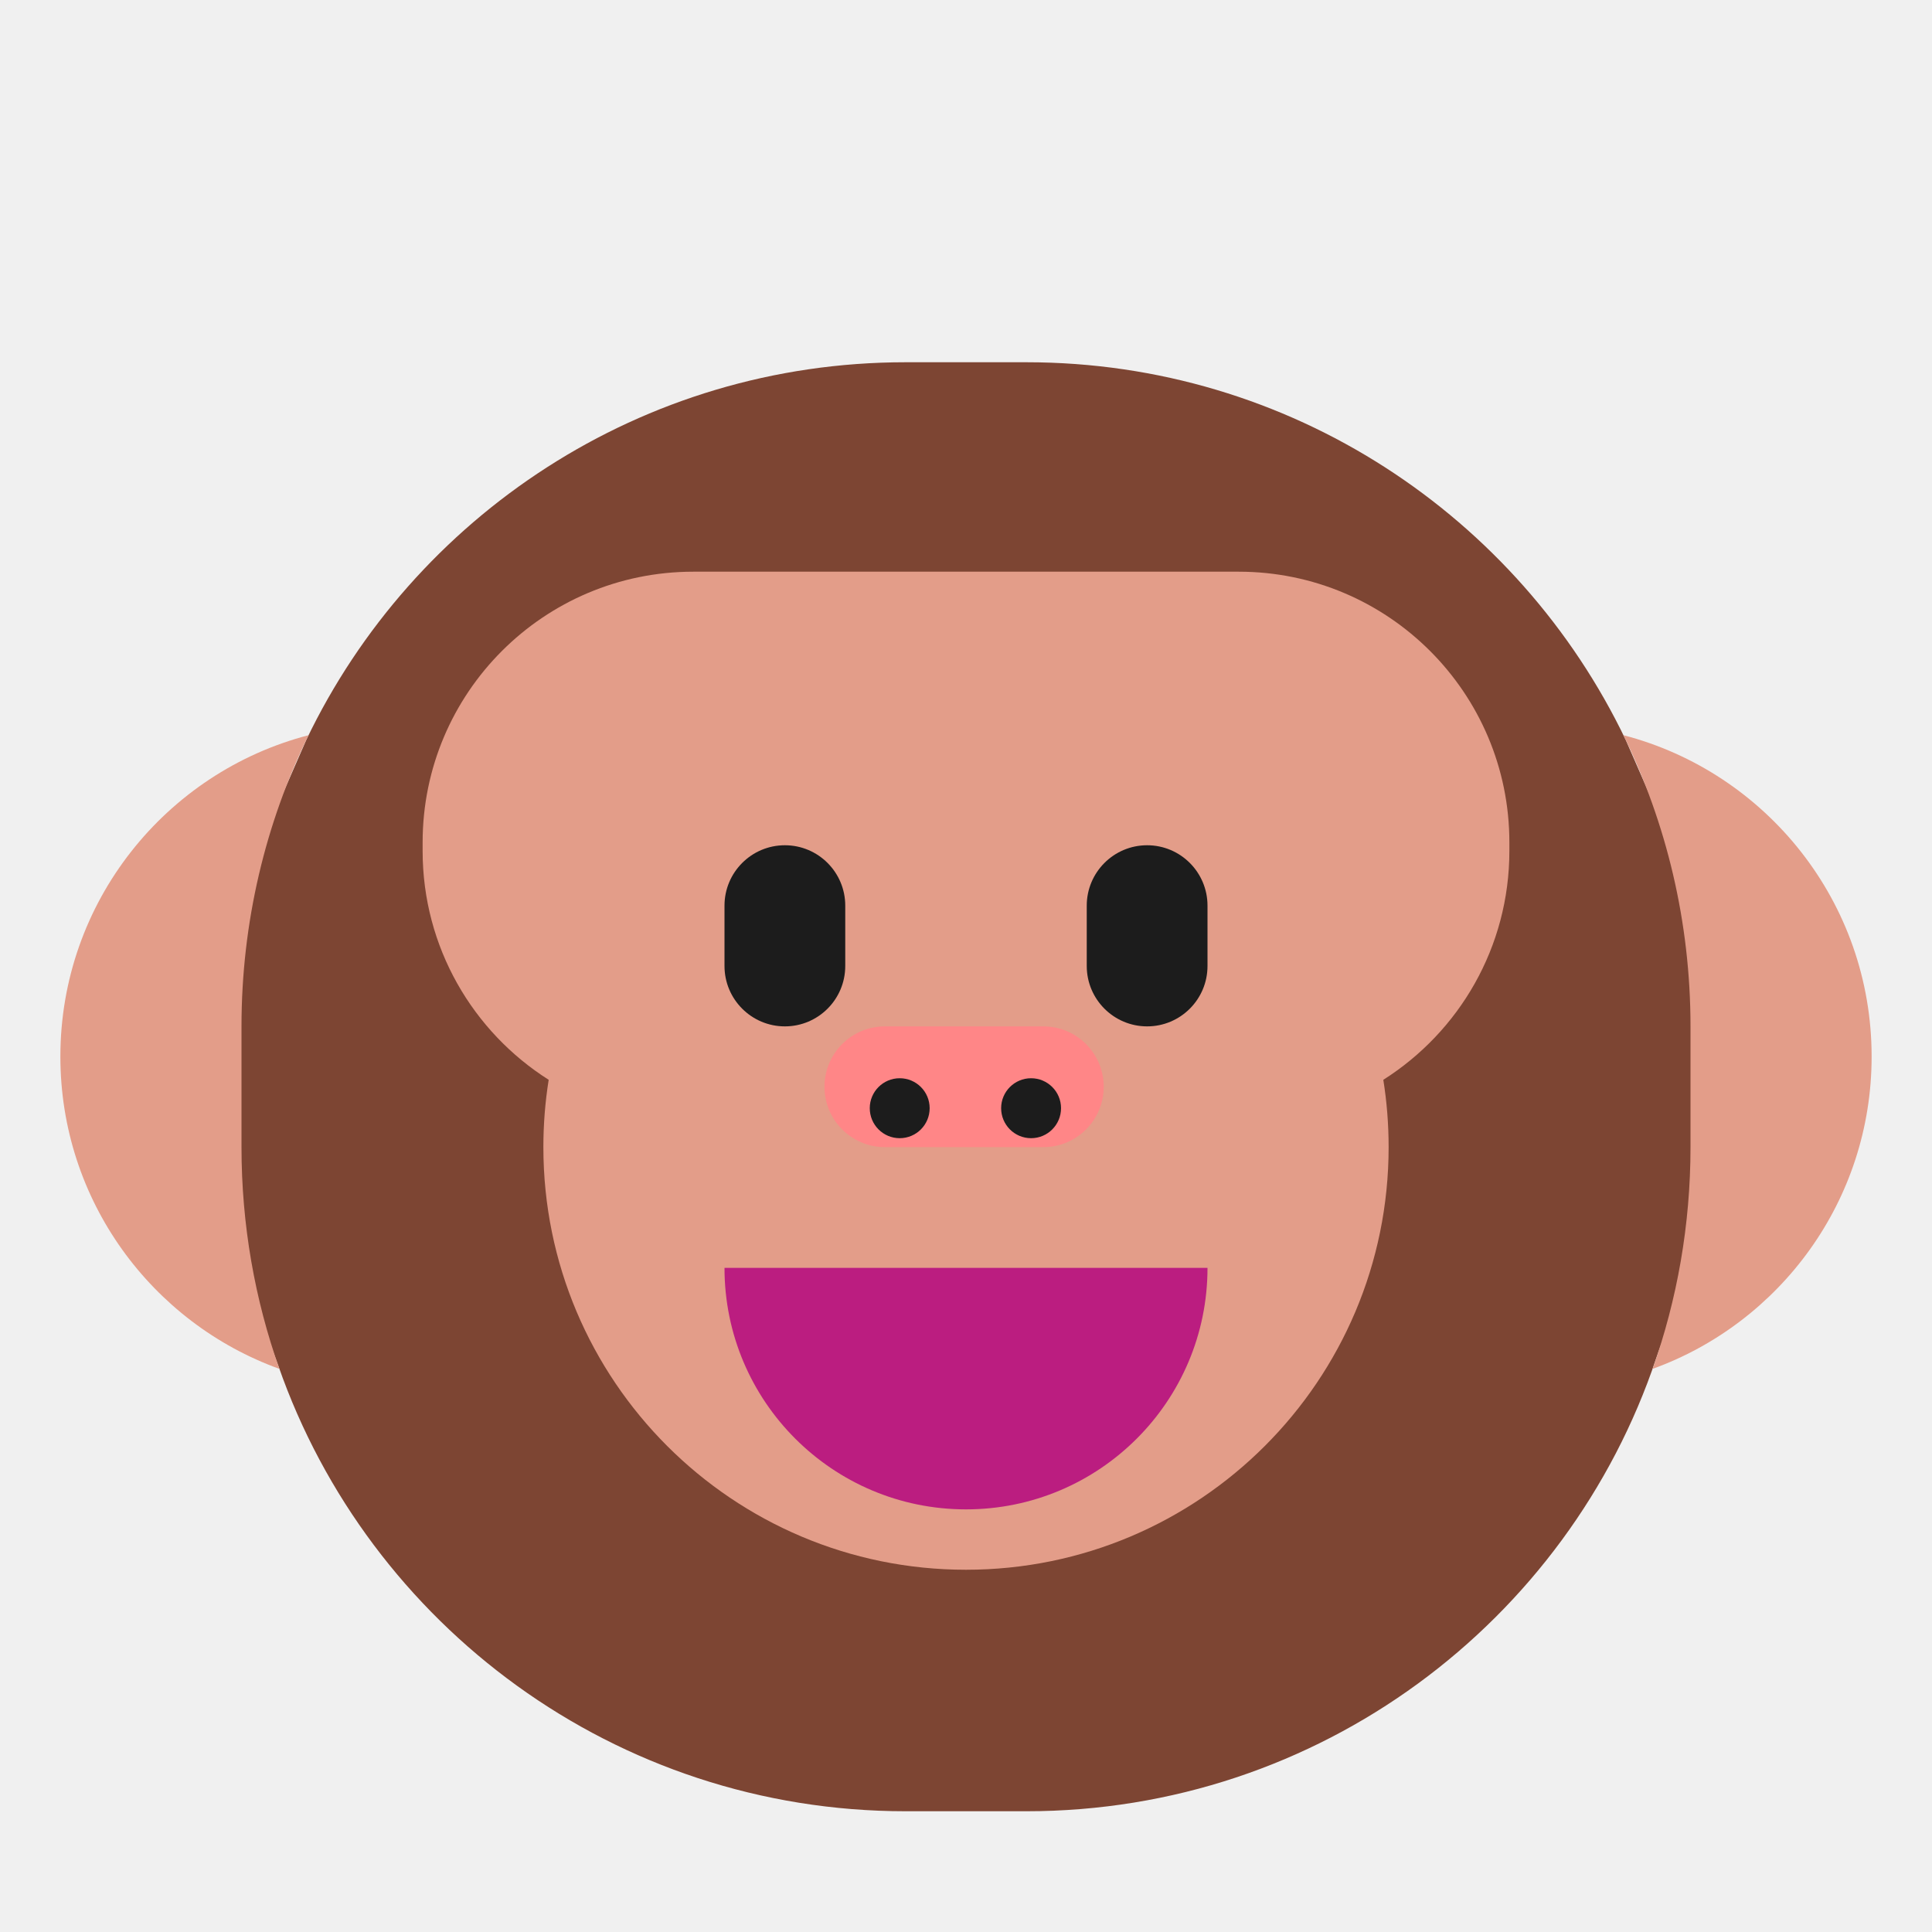
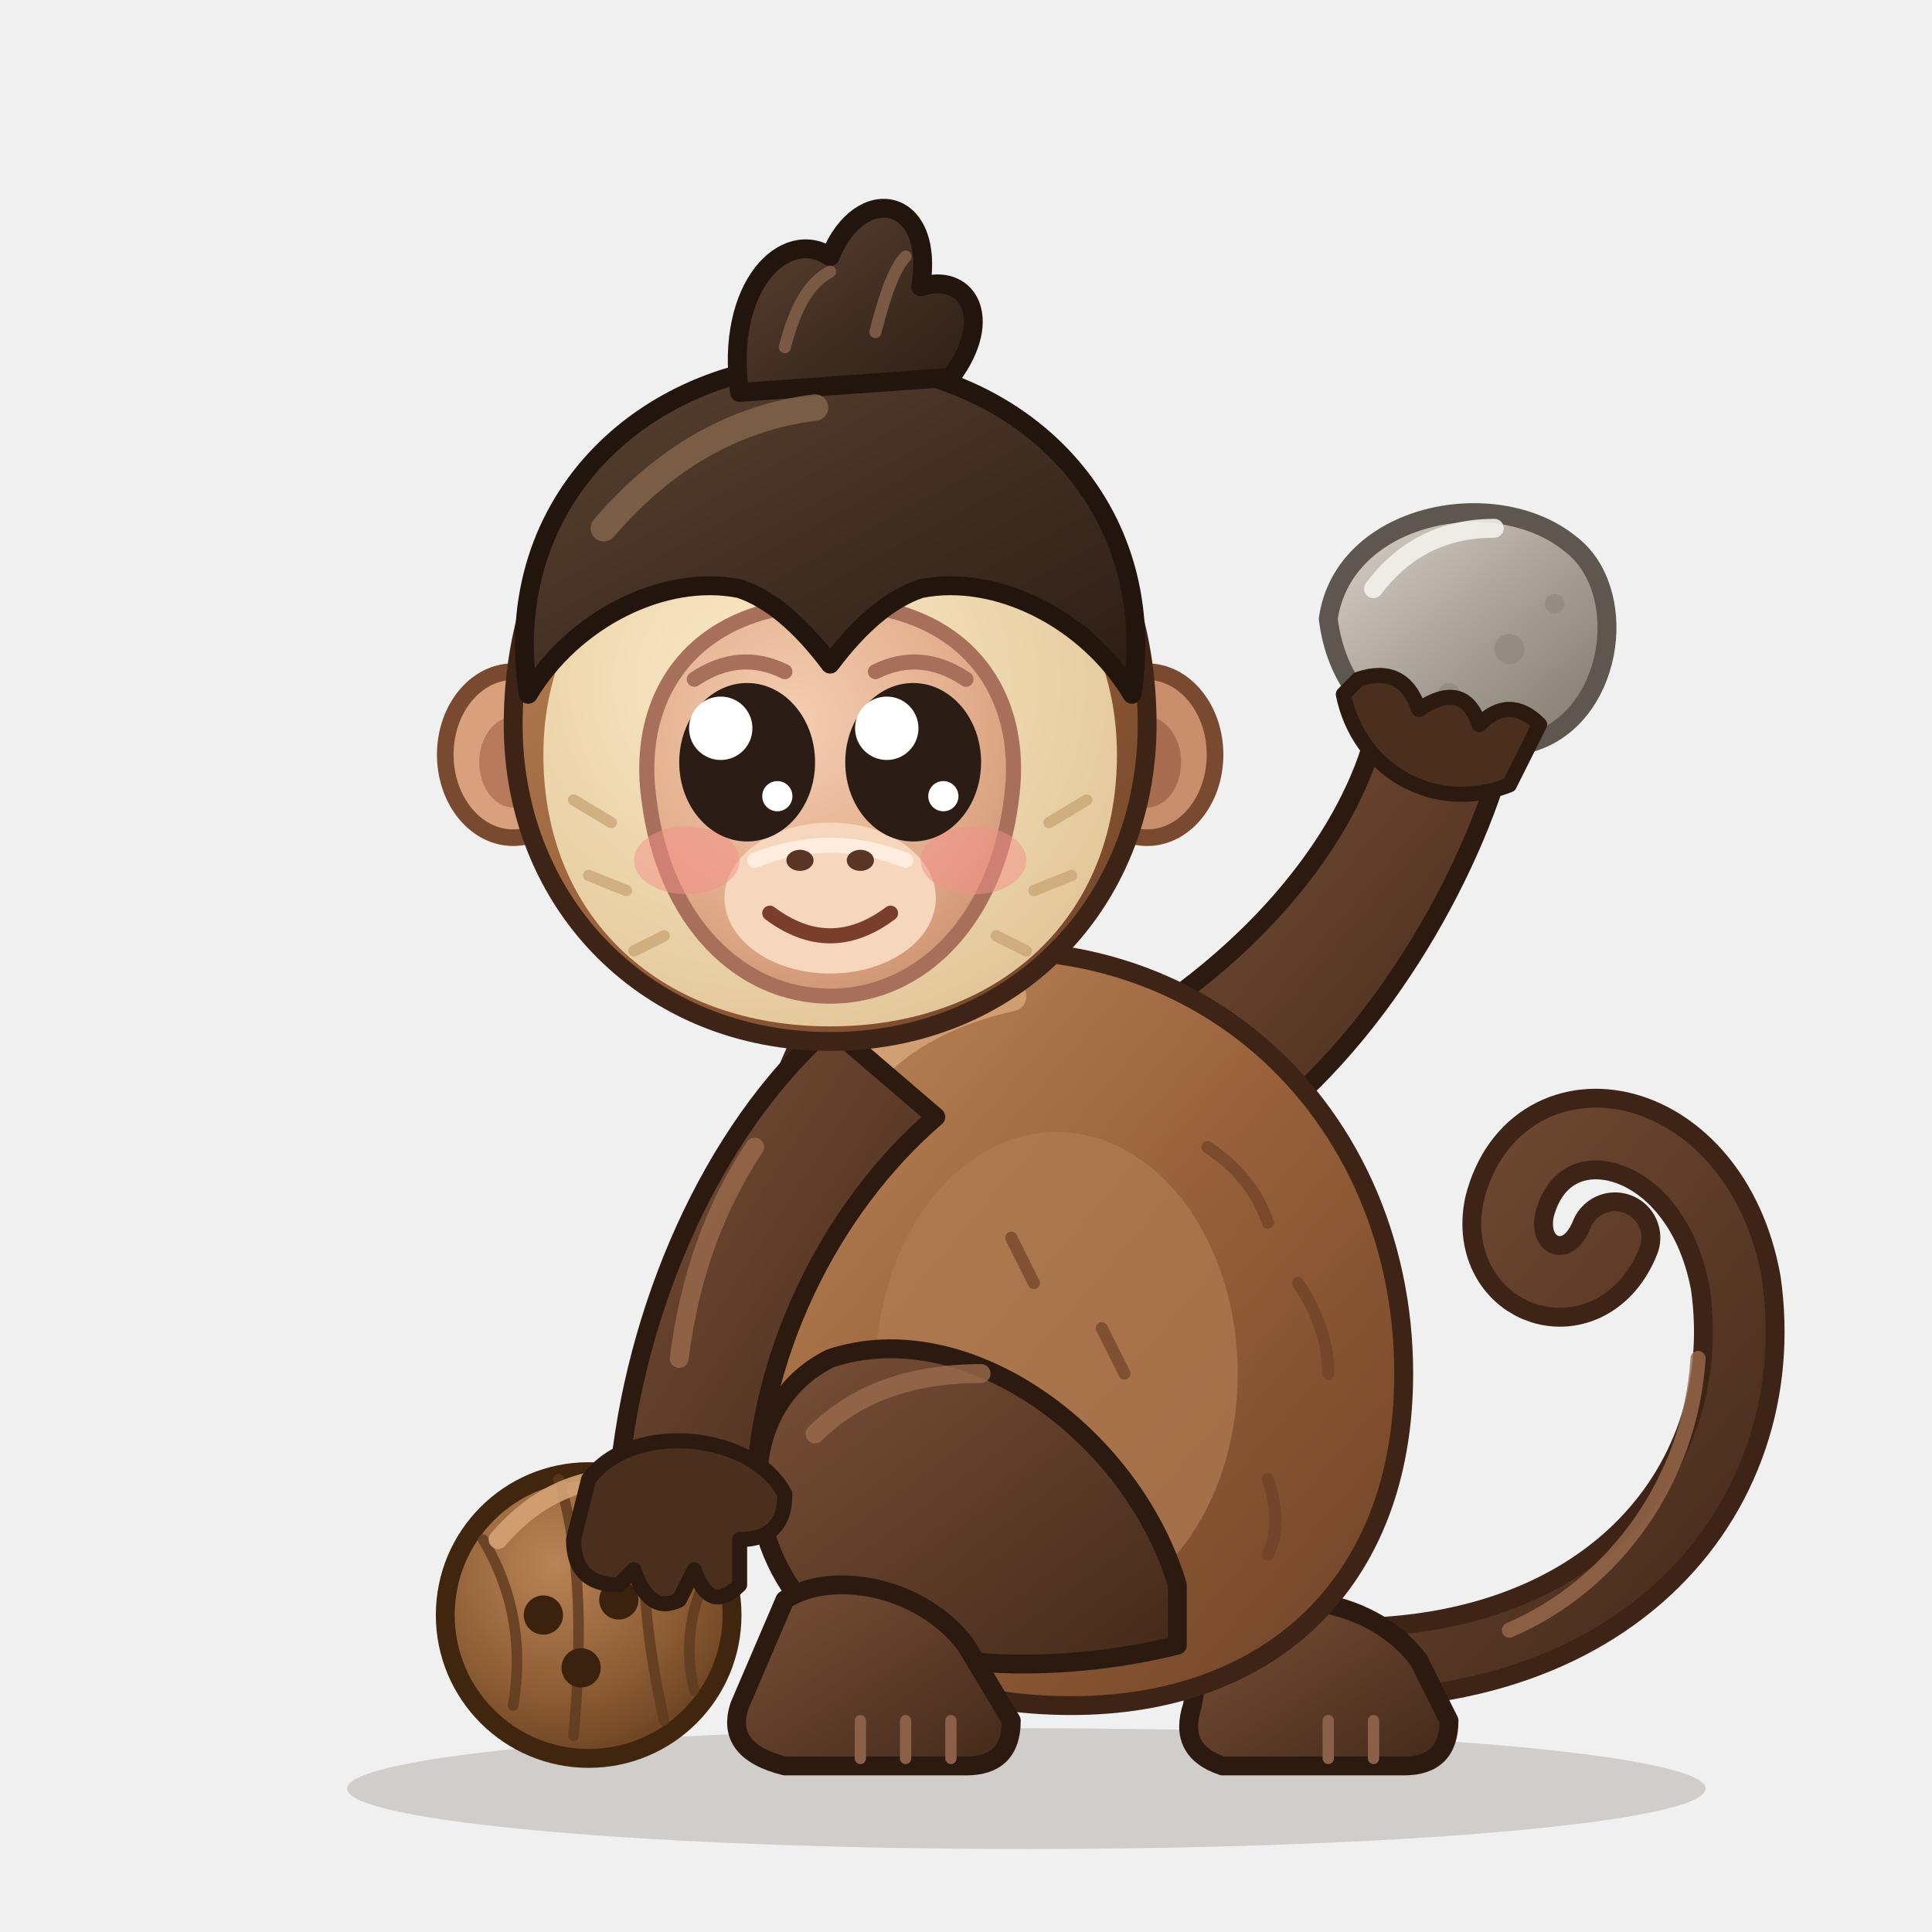
- <svg xmlns="http://www.w3.org/2000/svg" width="32" height="32" viewBox="0 0 32 32" fill="none">
-   <path d="M3 17L5.074 12.253C6.846 8.554 10.625 6 15 6H17C21.375 6 25.154 8.554 26.926 12.253L29 17V19C29 19 27.8 21.401 27.431 22.5C25.97 26.859 21.852 30 17 30H15C10.195 30 6.11 26.92 4.612 22.627C4.215 21.491 3 19 3 19V17Z" fill="#7D4533" />
-   <path d="M7 13.953C7 11.476 9.008 9.469 11.484 9.469H20.516C22.992 9.469 25 11.476 25 13.953V14.094C25 15.689 24.167 17.09 22.912 17.885C22.97 18.248 23 18.62 23 19C23 22.866 19.866 26 16 26C12.134 26 9 22.866 9 19C9 18.62 9.03 18.248 9.088 17.885C7.833 17.09 7 15.689 7 14.094V13.953Z" fill="#E39D89" />
-   <path d="M4 17C4 15.27 4.399 13.633 5.111 12.177C2.746 12.792 1 14.942 1 17.5C1 19.881 2.512 21.908 4.628 22.673C4.221 21.525 4 20.288 4 19V17Z" fill="#E39D89" />
-   <path d="M28 19C28 20.288 27.779 21.525 27.372 22.673C29.488 21.908 31 19.881 31 17.5C31 14.942 29.254 12.792 26.889 12.177C27.601 13.633 28 15.27 28 17V19Z" fill="#E39D89" />
-   <path d="M16 25C18.209 25 20 23.209 20 21H12C12 23.209 13.791 25 16 25Z" fill="#BB1D80" />
-   <path d="M13.656 18C13.656 17.448 14.104 17 14.656 17H17.281C17.834 17 18.281 17.448 18.281 18C18.281 18.552 17.834 19 17.281 19H14.656C14.104 19 13.656 18.552 13.656 18Z" fill="#FF8687" />
-   <path d="M12 15C12 14.448 12.448 14 13 14C13.552 14 14 14.448 14 15V16C14 16.552 13.552 17 13 17C12.448 17 12 16.552 12 16V15Z" fill="#1C1C1C" />
-   <path d="M18 15C18 14.448 18.448 14 19 14C19.552 14 20 14.448 20 15V16C20 16.552 19.552 17 19 17C18.448 17 18 16.552 18 16V15Z" fill="#1C1C1C" />
-   <path d="M15.398 18.355C15.398 18.63 15.176 18.852 14.902 18.852C14.628 18.852 14.406 18.63 14.406 18.355C14.406 18.081 14.628 17.859 14.902 17.859C15.176 17.859 15.398 18.081 15.398 18.355Z" fill="#1C1C1C" />
-   <path d="M17.574 18.355C17.574 18.63 17.352 18.852 17.078 18.852C16.804 18.852 16.582 18.63 16.582 18.355C16.582 18.081 16.804 17.859 17.078 17.859C17.352 17.859 17.574 18.081 17.574 18.355Z" fill="#1C1C1C" />
+ <svg xmlns="http://www.w3.org/2000/svg" viewBox="0 0 256 256">
+   <defs>
+     <linearGradient id="macaco-pelo" x1="0" y1="0" x2="1" y2="1">
+       <stop offset="0" stop-color="#c08a5c" />
+       <stop offset="0.5" stop-color="#97603a" />
+       <stop offset="1" stop-color="#6d4126" />
+     </linearGradient>
+     <linearGradient id="macaco-membro" x1="0" y1="0" x2="1" y2="1">
+       <stop offset="0" stop-color="#7a5038" />
+       <stop offset="1" stop-color="#43291a" />
+     </linearGradient>
+     <radialGradient id="macaco-creme" cx="0.4" cy="0.35" r="0.8">
+       <stop offset="0" stop-color="#fbebc8" />
+       <stop offset="1" stop-color="#dfc193" />
+     </radialGradient>
+     <radialGradient id="macaco-rosto" cx="0.4" cy="0.3" r="0.8">
+       <stop offset="0" stop-color="#f4cdb0" />
+       <stop offset="0.6" stop-color="#e2ad8c" />
+       <stop offset="1" stop-color="#c98e6c" />
+     </radialGradient>
+     <linearGradient id="macaco-bone" x1="0" y1="0" x2="1" y2="1">
+       <stop offset="0" stop-color="#5a4232" />
+       <stop offset="1" stop-color="#2c1d14" />
+     </linearGradient>
+     <linearGradient id="macaco-pedra" x1="0" y1="0" x2="1" y2="1">
+       <stop offset="0" stop-color="#d9d4cc" />
+       <stop offset="0.5" stop-color="#aaa298" />
+       <stop offset="1" stop-color="#7f776d" />
+     </linearGradient>
+     <radialGradient id="macaco-coco" cx="0.38" cy="0.32" r="0.8">
+       <stop offset="0" stop-color="#b98456" />
+       <stop offset="0.6" stop-color="#8a5a32" />
+       <stop offset="1" stop-color="#5e3a1e" />
+     </radialGradient>
+   </defs>
+   <g id="sombra">
+     <ellipse cx="136" cy="237" rx="90" ry="8" fill="#3b2a1a" opacity="0.18" />
+   </g>
+   <g id="cauda" fill="none" stroke-linecap="round" stroke-linejoin="round">
+     <path d="M170 220 C212 224 234 198 230 170 C226 148 204 144 200 160 C198 170 210 174 214 164" stroke="#3e2416" stroke-width="12" />
+     <path d="M170 220 C212 224 234 198 230 170 C226 148 204 144 200 160 C198 170 210 174 214 164" stroke="url(#macaco-membro)" stroke-width="7" />
+     <path d="M200 216 C214 210 224 196 225 180" stroke="#9a6a4c" stroke-width="2" opacity="0.8" />
+   </g>
+   <g id="pernas-tras" stroke-linejoin="round" stroke-linecap="round">
+     <path d="M160 214 C170 210 182 212 188 220 L192 228 Q192 234 186 234 L162 234 Q156 232 158 226 Z" fill="url(#macaco-membro)" stroke="#2c1a10" stroke-width="2.5" />
+     <path d="M176 228 v5 M182 228 v5" stroke="#8a6048" stroke-width="1.5" />
+   </g>
+   <g id="braco-de-la" stroke-linejoin="round" stroke-linecap="round">
+     <path d="M150 136 C166 126 178 112 182 98 L198 104 C192 122 178 144 160 154 Z" fill="url(#macaco-membro)" stroke="#2c1a10" stroke-width="2.5" />
+     <path d="M176 82 C178 68 198 64 208 72 C216 78 214 94 204 98 C194 102 178 98 176 82 Z" fill="url(#macaco-pedra)" stroke="#5e574f" stroke-width="2.5" />
+     <path d="M182 78 Q188 70 198 70" fill="none" stroke="#f4f1ec" stroke-width="2.5" opacity="0.9" />
+     <g fill="#8f877d" opacity="0.7">
+       <circle cx="200" cy="86" r="2" />
+       <circle cx="192" cy="92" r="1.5" />
+       <circle cx="206" cy="80" r="1.3" />
+     </g>
+     <path d="M178 92 C180 102 190 108 200 104 L204 96 Q200 92 196 96 Q194 90 188 94 Q186 88 180 90 Z" fill="#4a2e1e" stroke="#2c1a10" stroke-width="2" />
+   </g>
+   <g id="corpo" stroke-linejoin="round" stroke-linecap="round">
+     <path d="M116 128 C156 118 186 146 186 182 C186 210 168 226 142 226 C116 226 100 212 100 186 C100 160 100 136 116 128 Z" fill="url(#macaco-pelo)" stroke="#3e2416" stroke-width="2.5" />
+     <ellipse cx="140" cy="182" rx="24" ry="32" fill="#b07c52" opacity="0.7" />
+     <path d="M110 150 Q116 136 134 132" fill="none" stroke="#d8a77a" stroke-width="4" opacity="0.8" />
+     <g fill="none" stroke="#6d4126" stroke-width="1.6" opacity="0.7">
+       <path d="M160 152 q6 4 8 10" />
+       <path d="M172 170 q4 6 4 12" />
+       <path d="M134 164 l3 6" />
+       <path d="M146 176 l3 6" />
+       <path d="M136 194 l3 6" />
+       <path d="M168 196 q2 6 0 10" />
+     </g>
+     <path d="M156 210 C150 190 128 174 110 180 C98 186 98 202 106 212 C118 222 140 222 156 218 Z" fill="url(#macaco-membro)" stroke="#2c1a10" stroke-width="2.5" />
+     <path d="M108 190 Q116 182 130 182" fill="none" stroke="#9a6a4c" stroke-width="2.5" opacity="0.8" />
+     <path d="M104 212 C110 208 122 210 128 218 L134 228 Q134 234 128 234 L104 234 Q96 232 98 226 Z" fill="url(#macaco-membro)" stroke="#2c1a10" stroke-width="2.5" />
+     <path d="M114 228 v5 M120 228 v5 M126 228 v5" stroke="#8a6048" stroke-width="1.5" />
+   </g>
+   <g id="coco" stroke-linejoin="round" stroke-linecap="round">
+     <circle cx="78" cy="214" r="19" fill="url(#macaco-coco)" stroke="#40250f" stroke-width="2.5" />
+     <g fill="none" stroke="#5e3a1e" stroke-width="1.4" opacity="0.8">
+       <path d="M64 204 q6 10 4 22" />
+       <path d="M74 196 q4 12 2 34" />
+       <path d="M86 198 q-2 12 2 30" />
+       <path d="M94 208 q-4 8 -2 16" />
+     </g>
+     <path d="M66 204 Q72 197 80 196" fill="none" stroke="#d4a274" stroke-width="2.5" opacity="0.9" />
+     <g fill="#3a220f">
+       <circle cx="72" cy="214" r="2.6" />
+       <circle cx="82" cy="212" r="2.6" />
+       <circle cx="77" cy="221" r="2.6" />
+     </g>
+   </g>
+   <g id="braco-de-ca" stroke-linejoin="round" stroke-linecap="round">
+     <path d="M110 136 C94 150 84 174 82 196 L100 200 C100 180 110 160 124 148 Z" fill="url(#macaco-membro)" stroke="#2c1a10" stroke-width="2.5" />
+     <path d="M100 152 q-8 12 -10 28" fill="none" stroke="#9a6a4c" stroke-width="2.5" opacity="0.8" />
+     <path d="M78 196 C84 188 100 190 104 198 Q104 204 98 204 L98 210 Q94 214 92 208 L90 212 Q86 214 84 208 L82 210 Q76 210 76 204 Z" fill="#4a2e1e" stroke="#2c1a10" stroke-width="2" />
+   </g>
+   <g id="cabeca" stroke-linejoin="round" stroke-linecap="round">
+     <ellipse cx="68" cy="100" rx="9" ry="11" fill="#d9a07e" stroke="#7a4a30" stroke-width="2.2" />
+     <ellipse cx="152" cy="100" rx="9" ry="11" fill="#c98e6c" stroke="#7a4a30" stroke-width="2.2" />
+     <ellipse cx="68" cy="101" rx="4.5" ry="6" fill="#b87a5c" />
+     <ellipse cx="152" cy="101" rx="4.5" ry="6" fill="#a86c50" />
+     <path d="M110 52 C140 52 152 74 152 96 C152 120 134 138 110 138 C86 138 68 120 68 96 C68 74 80 52 110 52 Z" fill="url(#macaco-pelo)" stroke="#3e2416" stroke-width="2.5" />
+     <path d="M110 66 C136 66 148 82 148 100 C148 122 132 136 110 136 C88 136 72 122 72 100 C72 82 84 66 110 66 Z" fill="url(#macaco-creme)" />
+     <g fill="none" stroke="#c9a676" stroke-width="1.5" opacity="0.8">
+       <path d="M76 106 l5 3 M78 116 l5 2 M144 106 l-5 3 M142 116 l-5 2 M84 126 l4 -2 M136 126 l-4 -2" />
+     </g>
+     <path d="M110 80 C128 80 136 92 134 106 C132 122 122 132 110 132 C98 132 88 122 86 106 C84 92 92 80 110 80 Z" fill="url(#macaco-rosto)" stroke="#a8705a" stroke-width="2" />
+     <path d="M70 92 C66 66 86 48 110 48 C134 48 154 66 150 92 C144 82 132 76 122 78 Q116 80 110 88 Q104 80 98 78 C88 76 76 82 70 92 Z" fill="url(#macaco-bone)" stroke="#22150d" stroke-width="2.5" />
+     <path d="M98 52 C96 38 104 30 110 34 C114 24 124 26 122 38 C128 36 132 42 126 50 Z" fill="url(#macaco-bone)" stroke="#22150d" stroke-width="2.5" />
+     <path d="M104 46 q2 -8 6 -10 M116 44 q2 -8 4 -10" fill="none" stroke="#7a5a44" stroke-width="1.6" />
+     <path d="M80 70 Q92 56 108 54" fill="none" stroke="#86664e" stroke-width="3.5" opacity="0.8" />
+     <ellipse cx="110" cy="119" rx="14" ry="10" fill="#f6d6bc" />
+     <path d="M100 114 Q110 110 120 114" fill="none" stroke="#fff0e2" stroke-width="2" opacity="0.9" />
+     <ellipse cx="106" cy="114" rx="1.8" ry="1.4" fill="#5a3424" />
+     <ellipse cx="114" cy="114" rx="1.8" ry="1.4" fill="#5a3424" />
+     <path d="M102 121 Q110 127 118 121" fill="none" stroke="#7a3e2c" stroke-width="2" />
+     <ellipse cx="91" cy="114" rx="7" ry="4.5" fill="#f4908a" opacity="0.5" />
+     <ellipse cx="129" cy="114" rx="7" ry="4.5" fill="#f4908a" opacity="0.5" />
+     <path d="M92 90 q6 -4 12 -1 M116 89 q6 -3 12 1" fill="none" stroke="#a8705a" stroke-width="2" />
+   </g>
+   <g id="olhos">
+     <ellipse cx="99" cy="101" rx="9" ry="10.5" fill="#2b1d16" />
+     <ellipse cx="121" cy="101" rx="9" ry="10.5" fill="#2b1d16" />
+     <circle cx="95.5" cy="96.5" r="4.2" fill="#fff" />
+     <circle cx="103" cy="105.5" r="2" fill="#fff" />
+     <circle cx="117.5" cy="96.5" r="4.2" fill="#fff" />
+     <circle cx="125" cy="105.5" r="2" fill="#fff" />
+   </g>
</svg>
